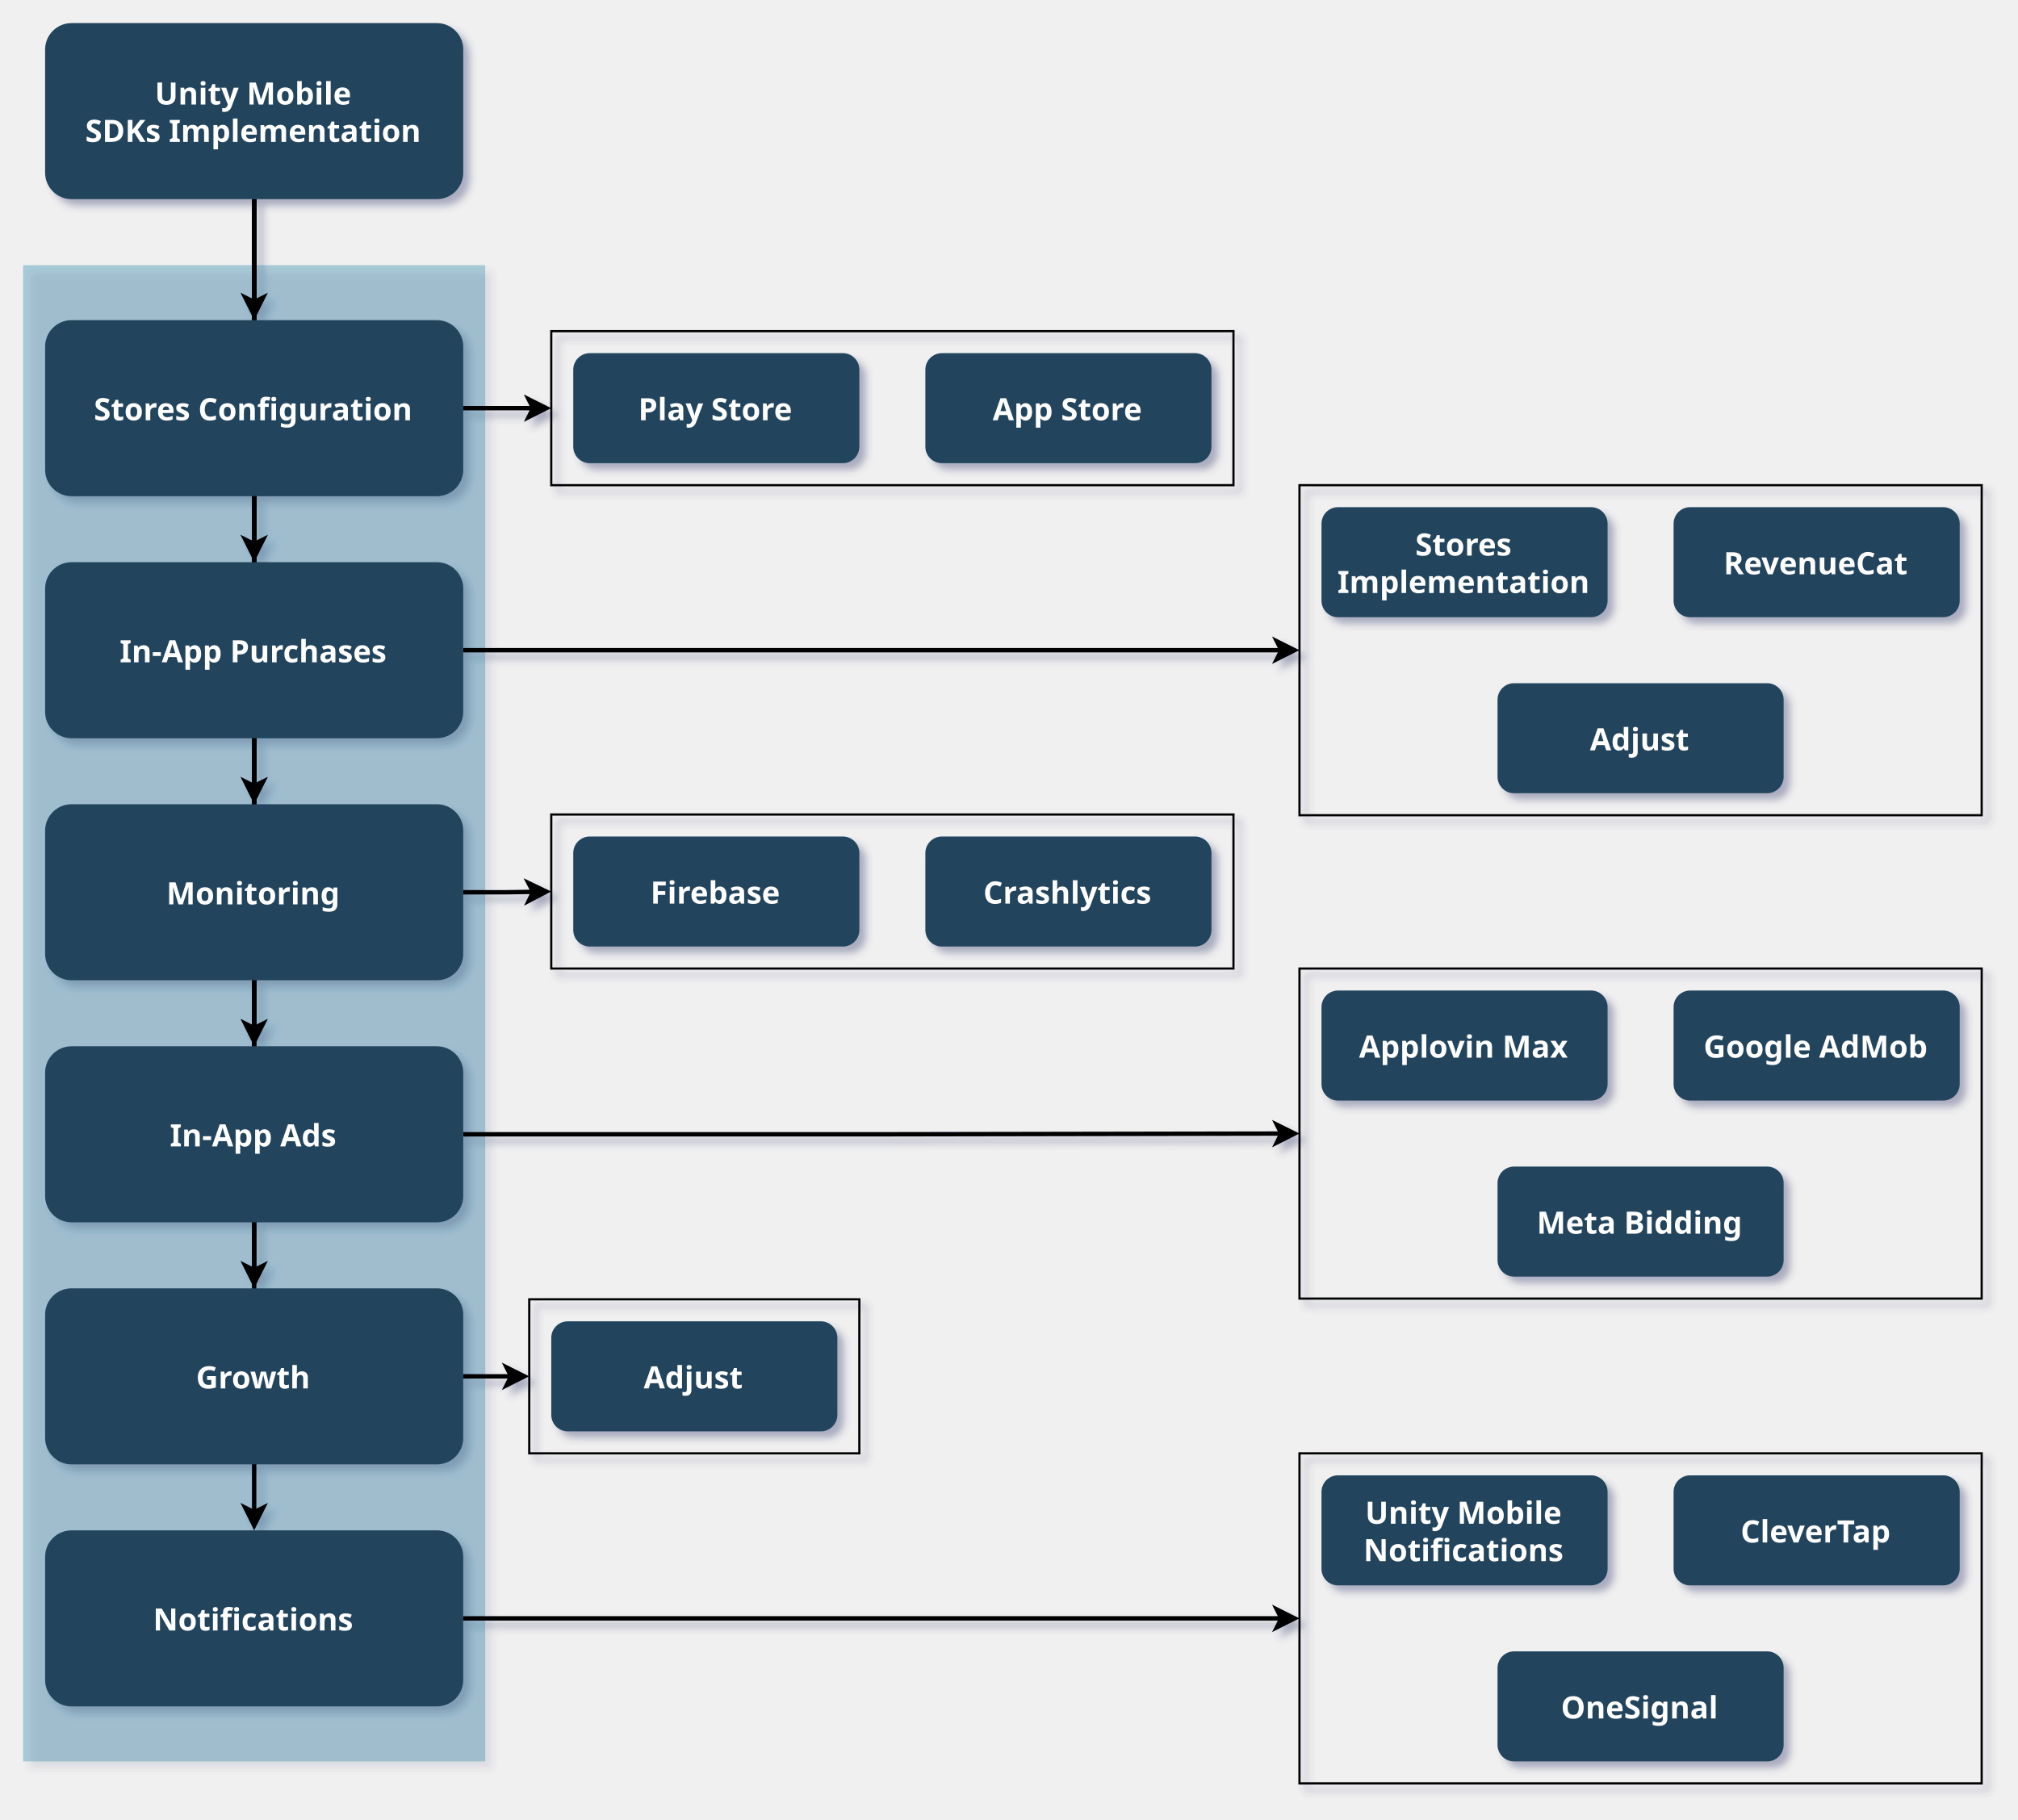
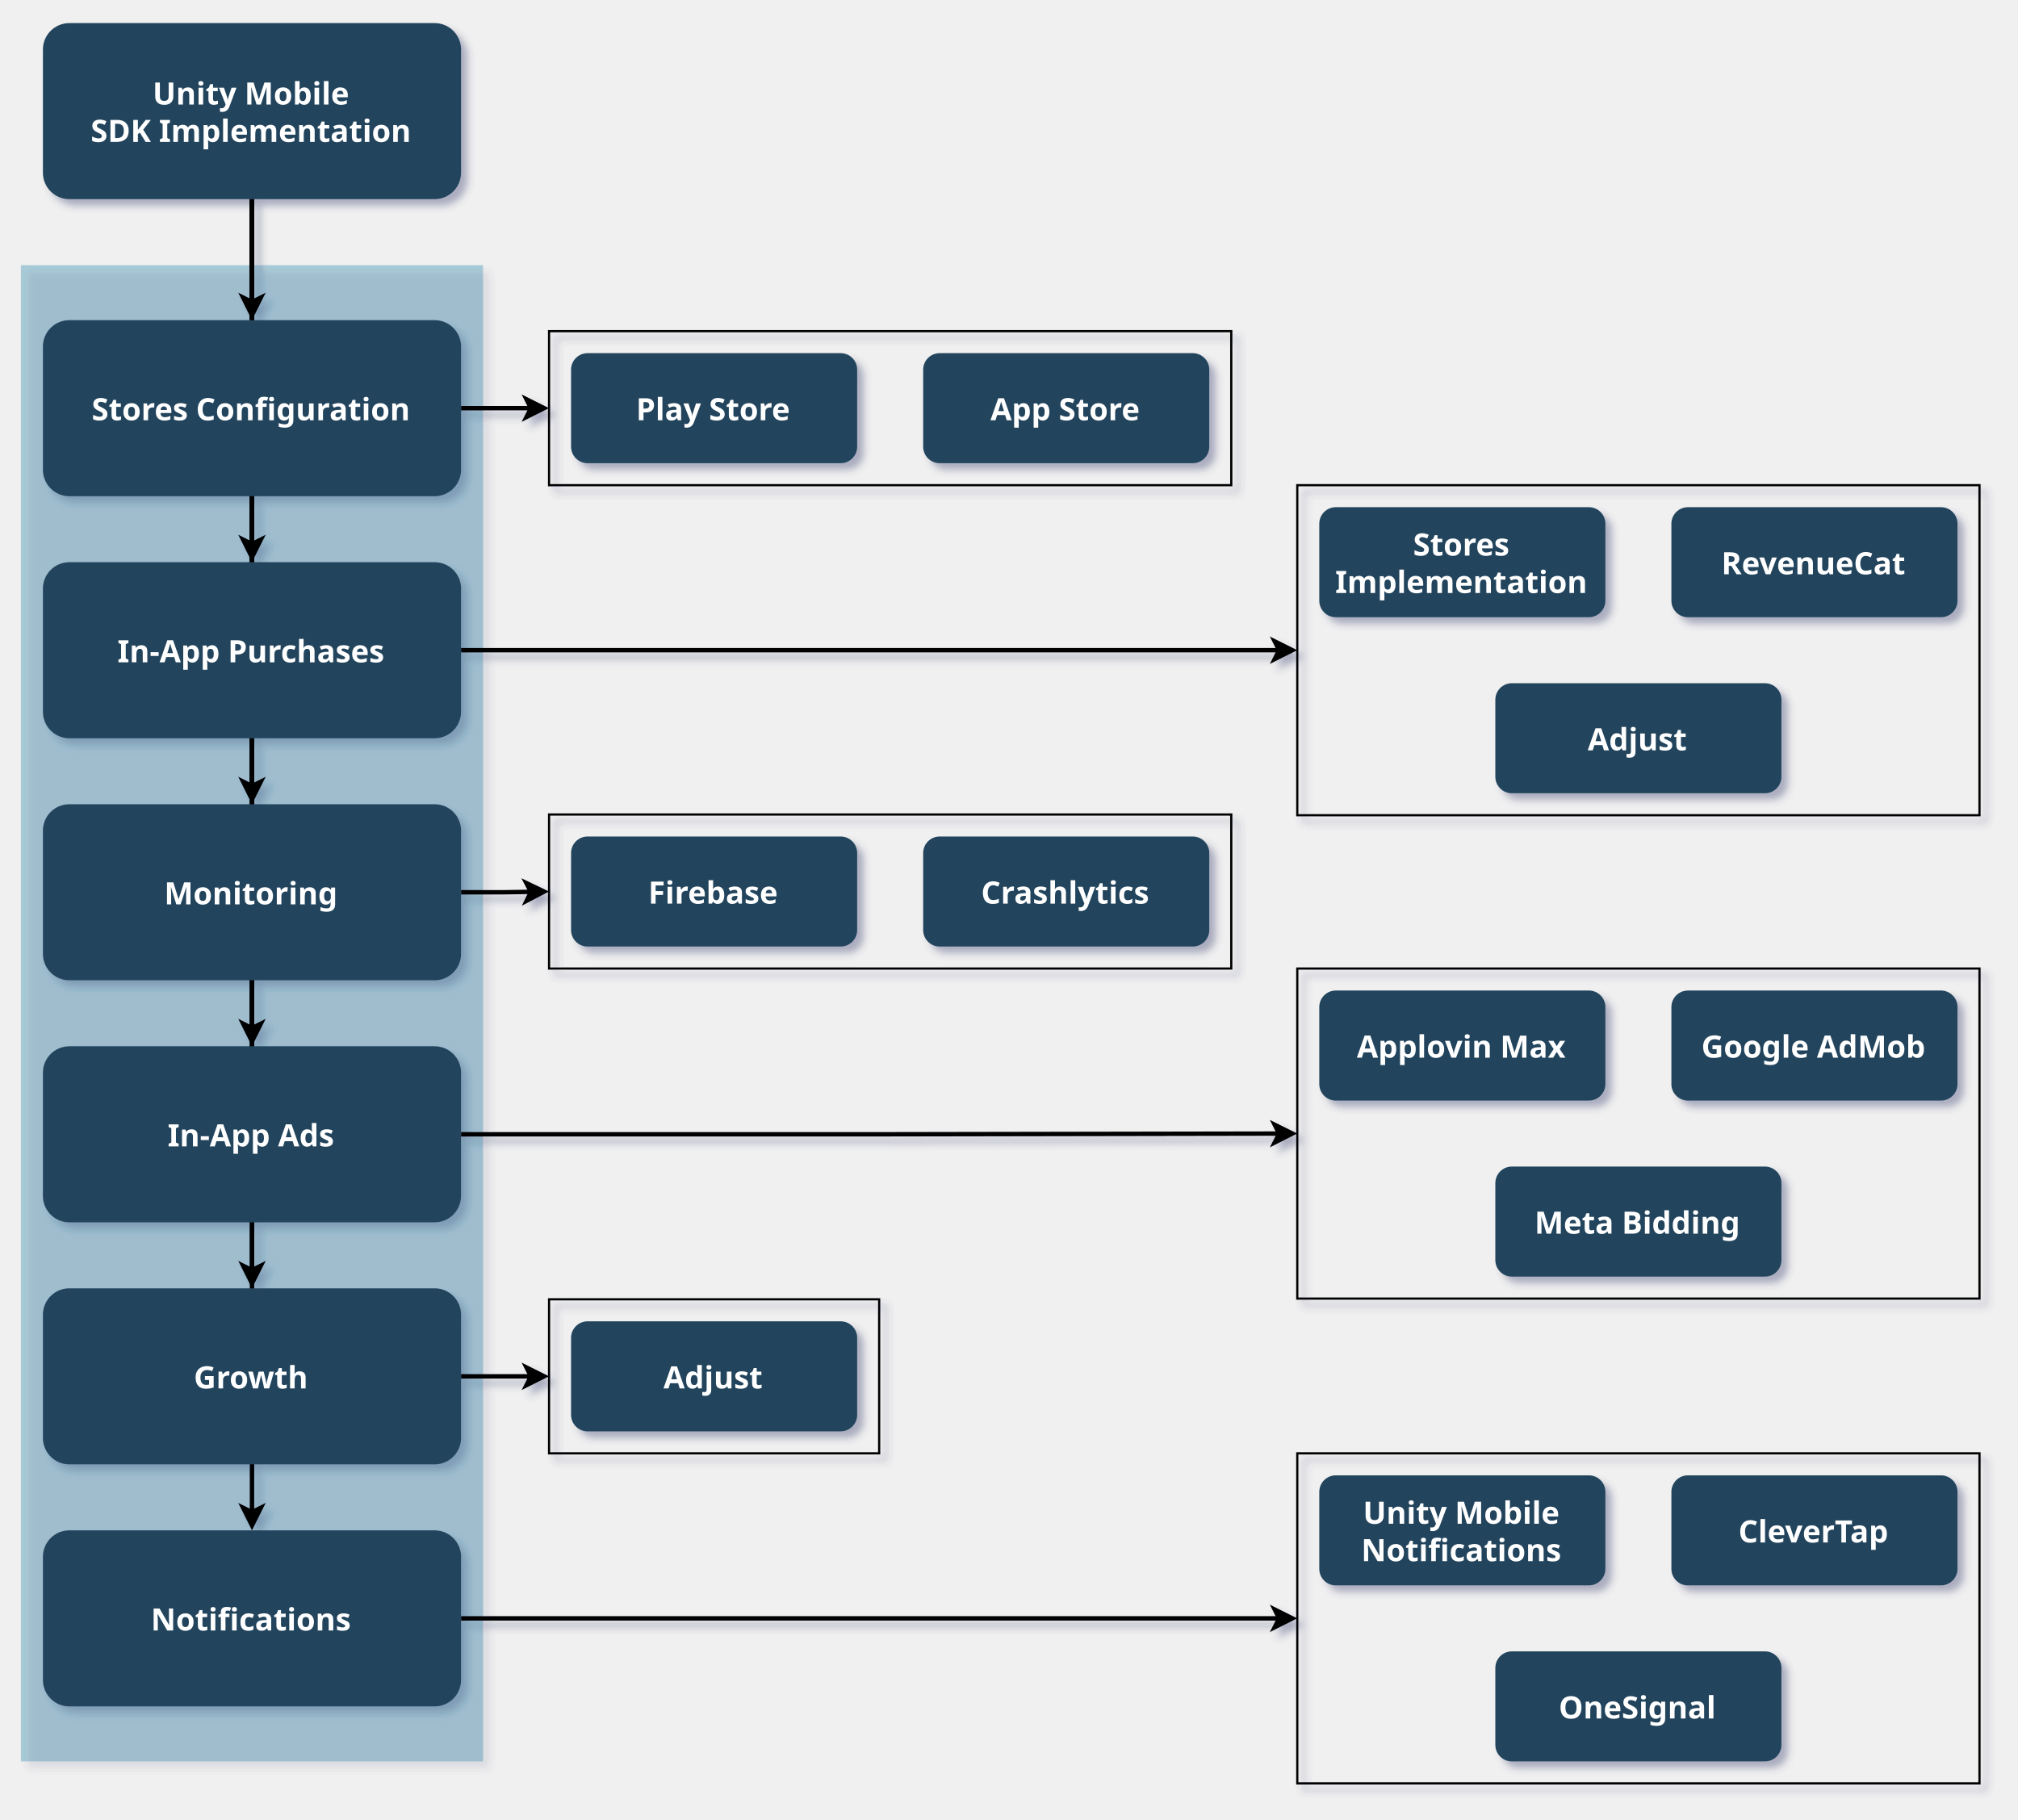
<svg xmlns="http://www.w3.org/2000/svg" style="background: transparent; background-color: transparent; color-scheme: light;" version="1.1" width="917" height="827" viewBox="-0.5 -0.5 917 827">
  <defs>
    <filter id="drawio-drop-shadow">
      <feGaussianBlur in="SourceAlpha" stdDeviation="1.7" result="blur" />
      <feOffset in="blur" dx="3" dy="3" result="offsetBlur" />
      <feFlood flood-color="#3D4574" flood-opacity="0.4" result="offsetColor" />
      <feComposite in="offsetColor" in2="offsetBlur" operator="in" result="offsetBlur" />
      <feBlend in="SourceGraphic" in2="offsetBlur" />
    </filter>
  </defs>
  <g filter="url(#drawio-drop-shadow)">
    <g data-cell-id="0">
      <g data-cell-id="1">
        <g data-cell-id="lmC7X57VvSAlAXA_pGJ7-260">
          <g>
-             <rect x="240" y="590" width="150" height="70" fill="none" stroke="#000000" pointer-events="all" style="stroke: rgb(0, 0, 0);" />
+             <rect x="249" y="590" width="150" height="70" fill="none" stroke="#000000" pointer-events="all" style="stroke: rgb(0, 0, 0);" />
          </g>
        </g>
        <g data-cell-id="lmC7X57VvSAlAXA_pGJ7-261">
          <g>
-             <rect x="250" y="369.67" width="310" height="70" fill="none" stroke="#000000" pointer-events="all" style="stroke: rgb(0, 0, 0);" />
+             <rect x="249" y="369.67" width="310" height="70" fill="none" stroke="#000000" pointer-events="all" style="stroke: rgb(0, 0, 0);" />
          </g>
        </g>
        <g data-cell-id="lmC7X57VvSAlAXA_pGJ7-258">
          <g>
-             <rect x="250" y="150" width="310" height="70" fill="none" stroke="#000000" pointer-events="all" style="stroke: rgb(0, 0, 0);" />
+             <rect x="249" y="150" width="310" height="70" fill="none" stroke="#000000" pointer-events="all" style="stroke: rgb(0, 0, 0);" />
          </g>
        </g>
        <g data-cell-id="lmC7X57VvSAlAXA_pGJ7-192" />
        <g data-cell-id="122" />
        <g data-cell-id="18v67-e1KkuVl6Ax8oSF-177" />
        <g data-cell-id="18v67-e1KkuVl6Ax8oSF-178" />
        <g data-cell-id="18v67-e1KkuVl6Ax8oSF-179" />
        <g data-cell-id="18v67-e1KkuVl6Ax8oSF-180" />
        <g data-cell-id="18v67-e1KkuVl6Ax8oSF-181" />
        <g data-cell-id="18v67-e1KkuVl6Ax8oSF-182" />
        <g data-cell-id="2" />
        <g data-cell-id="18v67-e1KkuVl6Ax8oSF-162" />
        <g data-cell-id="18v67-e1KkuVl6Ax8oSF-163" />
        <g data-cell-id="18v67-e1KkuVl6Ax8oSF-165" />
        <g data-cell-id="18v67-e1KkuVl6Ax8oSF-166" />
        <g data-cell-id="4" />
        <g data-cell-id="18v67-e1KkuVl6Ax8oSF-160" />
        <g data-cell-id="18v67-e1KkuVl6Ax8oSF-161" />
        <g data-cell-id="10" />
        <g data-cell-id="18v67-e1KkuVl6Ax8oSF-141" />
        <g data-cell-id="18v67-e1KkuVl6Ax8oSF-142" />
        <g data-cell-id="18v67-e1KkuVl6Ax8oSF-143" />
        <g data-cell-id="12" />
        <g data-cell-id="18v67-e1KkuVl6Ax8oSF-131" />
        <g data-cell-id="18v67-e1KkuVl6Ax8oSF-132" />
        <g data-cell-id="18v67-e1KkuVl6Ax8oSF-133" />
        <g data-cell-id="18v67-e1KkuVl6Ax8oSF-137" />
        <g data-cell-id="13" />
        <g data-cell-id="18v67-e1KkuVl6Ax8oSF-127" />
        <g data-cell-id="18v67-e1KkuVl6Ax8oSF-128" />
        <g data-cell-id="18v67-e1KkuVl6Ax8oSF-129" />
        <g data-cell-id="18v67-e1KkuVl6Ax8oSF-136" />
        <g data-cell-id="18v67-e1KkuVl6Ax8oSF-138" />
        <g data-cell-id="18v67-e1KkuVl6Ax8oSF-139" />
        <g data-cell-id="18v67-e1KkuVl6Ax8oSF-140" />
        <g data-cell-id="18v67-e1KkuVl6Ax8oSF-144" />
        <g data-cell-id="18v67-e1KkuVl6Ax8oSF-145" />
        <g data-cell-id="18v67-e1KkuVl6Ax8oSF-146" />
        <g data-cell-id="18v67-e1KkuVl6Ax8oSF-147" />
        <g data-cell-id="18v67-e1KkuVl6Ax8oSF-148" />
        <g data-cell-id="18v67-e1KkuVl6Ax8oSF-149" />
        <g data-cell-id="18v67-e1KkuVl6Ax8oSF-167" />
        <g data-cell-id="18v67-e1KkuVl6Ax8oSF-168" />
        <g data-cell-id="18v67-e1KkuVl6Ax8oSF-150" />
        <g data-cell-id="18v67-e1KkuVl6Ax8oSF-151" />
        <g data-cell-id="18v67-e1KkuVl6Ax8oSF-152" />
        <g data-cell-id="18v67-e1KkuVl6Ax8oSF-169" />
        <g data-cell-id="18v67-e1KkuVl6Ax8oSF-170" />
        <g data-cell-id="18v67-e1KkuVl6Ax8oSF-171" />
        <g data-cell-id="18v67-e1KkuVl6Ax8oSF-172" />
        <g data-cell-id="18v67-e1KkuVl6Ax8oSF-174" />
        <g data-cell-id="18v67-e1KkuVl6Ax8oSF-176" />
        <g data-cell-id="18v67-e1KkuVl6Ax8oSF-153" />
        <g data-cell-id="18v67-e1KkuVl6Ax8oSF-154" />
        <g data-cell-id="18v67-e1KkuVl6Ax8oSF-155" />
        <g data-cell-id="18v67-e1KkuVl6Ax8oSF-156" />
        <g data-cell-id="18v67-e1KkuVl6Ax8oSF-157" />
        <g data-cell-id="18v67-e1KkuVl6Ax8oSF-158" />
        <g data-cell-id="18v67-e1KkuVl6Ax8oSF-159" />
        <g data-cell-id="18v67-e1KkuVl6Ax8oSF-239" />
        <g data-cell-id="18v67-e1KkuVl6Ax8oSF-240" />
        <g data-cell-id="18v67-e1KkuVl6Ax8oSF-241" />
        <g data-cell-id="18v67-e1KkuVl6Ax8oSF-242" />
        <g data-cell-id="18v67-e1KkuVl6Ax8oSF-243" />
        <g data-cell-id="18v67-e1KkuVl6Ax8oSF-244" />
        <g data-cell-id="18v67-e1KkuVl6Ax8oSF-245" />
        <g data-cell-id="18v67-e1KkuVl6Ax8oSF-246" />
        <g data-cell-id="18v67-e1KkuVl6Ax8oSF-247" />
        <g data-cell-id="18v67-e1KkuVl6Ax8oSF-248" />
        <g data-cell-id="18v67-e1KkuVl6Ax8oSF-251" />
        <g data-cell-id="18v67-e1KkuVl6Ax8oSF-252" />
        <g data-cell-id="18v67-e1KkuVl6Ax8oSF-253" />
        <g data-cell-id="18v67-e1KkuVl6Ax8oSF-296" />
        <g data-cell-id="18v67-e1KkuVl6Ax8oSF-254" />
        <g data-cell-id="18v67-e1KkuVl6Ax8oSF-255" />
        <g data-cell-id="18v67-e1KkuVl6Ax8oSF-256" />
        <g data-cell-id="18v67-e1KkuVl6Ax8oSF-257" />
        <g data-cell-id="18v67-e1KkuVl6Ax8oSF-258" />
        <g data-cell-id="18v67-e1KkuVl6Ax8oSF-259" />
        <g data-cell-id="18v67-e1KkuVl6Ax8oSF-262" />
        <g data-cell-id="18v67-e1KkuVl6Ax8oSF-263" />
        <g data-cell-id="18v67-e1KkuVl6Ax8oSF-264" />
        <g data-cell-id="18v67-e1KkuVl6Ax8oSF-267" />
        <g data-cell-id="18v67-e1KkuVl6Ax8oSF-268" />
        <g data-cell-id="18v67-e1KkuVl6Ax8oSF-269" />
        <g data-cell-id="18v67-e1KkuVl6Ax8oSF-270" />
        <g data-cell-id="18v67-e1KkuVl6Ax8oSF-271" />
        <g data-cell-id="18v67-e1KkuVl6Ax8oSF-272" />
        <g data-cell-id="18v67-e1KkuVl6Ax8oSF-273" />
        <g data-cell-id="18v67-e1KkuVl6Ax8oSF-274" />
        <g data-cell-id="18v67-e1KkuVl6Ax8oSF-277" />
        <g data-cell-id="18v67-e1KkuVl6Ax8oSF-278" />
        <g data-cell-id="LRqScKyzTqHDea3txuw3-123" />
        <g data-cell-id="18v67-e1KkuVl6Ax8oSF-279" />
        <g data-cell-id="18v67-e1KkuVl6Ax8oSF-280" />
        <g data-cell-id="18v67-e1KkuVl6Ax8oSF-281" />
        <g data-cell-id="18v67-e1KkuVl6Ax8oSF-282" />
        <g data-cell-id="18v67-e1KkuVl6Ax8oSF-288" />
        <g data-cell-id="18v67-e1KkuVl6Ax8oSF-289" />
        <g data-cell-id="18v67-e1KkuVl6Ax8oSF-295" />
        <g data-cell-id="LRqScKyzTqHDea3txuw3-122" />
        <g data-cell-id="lmC7X57VvSAlAXA_pGJ7-122" />
        <g data-cell-id="lmC7X57VvSAlAXA_pGJ7-210" />
        <g data-cell-id="lmC7X57VvSAlAXA_pGJ7-211" />
        <g data-cell-id="lmC7X57VvSAlAXA_pGJ7-212" />
        <g data-cell-id="lmC7X57VvSAlAXA_pGJ7-213" />
        <g data-cell-id="lmC7X57VvSAlAXA_pGJ7-214" />
        <g data-cell-id="lmC7X57VvSAlAXA_pGJ7-215" />
        <g data-cell-id="lmC7X57VvSAlAXA_pGJ7-129" />
        <g data-cell-id="lmC7X57VvSAlAXA_pGJ7-205" />
        <g data-cell-id="lmC7X57VvSAlAXA_pGJ7-134" />
        <g data-cell-id="lmC7X57VvSAlAXA_pGJ7-194" />
        <g data-cell-id="lmC7X57VvSAlAXA_pGJ7-137" />
        <g data-cell-id="lmC7X57VvSAlAXA_pGJ7-184" />
        <g data-cell-id="lmC7X57VvSAlAXA_pGJ7-141" />
        <g data-cell-id="lmC7X57VvSAlAXA_pGJ7-145" />
        <g data-cell-id="lmC7X57VvSAlAXA_pGJ7-146" />
        <g data-cell-id="lmC7X57VvSAlAXA_pGJ7-147" />
        <g data-cell-id="lmC7X57VvSAlAXA_pGJ7-148" />
        <g data-cell-id="lmC7X57VvSAlAXA_pGJ7-149" />
        <g data-cell-id="lmC7X57VvSAlAXA_pGJ7-150" />
        <g data-cell-id="lmC7X57VvSAlAXA_pGJ7-151" />
        <g data-cell-id="lmC7X57VvSAlAXA_pGJ7-152" />
        <g data-cell-id="lmC7X57VvSAlAXA_pGJ7-154" />
        <g data-cell-id="lmC7X57VvSAlAXA_pGJ7-155" />
        <g data-cell-id="lmC7X57VvSAlAXA_pGJ7-156" />
        <g data-cell-id="lmC7X57VvSAlAXA_pGJ7-157" />
        <g data-cell-id="lmC7X57VvSAlAXA_pGJ7-158" />
        <g data-cell-id="lmC7X57VvSAlAXA_pGJ7-159" />
        <g data-cell-id="lmC7X57VvSAlAXA_pGJ7-199" />
        <g data-cell-id="lmC7X57VvSAlAXA_pGJ7-162" />
        <g data-cell-id="lmC7X57VvSAlAXA_pGJ7-163" />
        <g data-cell-id="lmC7X57VvSAlAXA_pGJ7-164" />
        <g data-cell-id="lmC7X57VvSAlAXA_pGJ7-171" />
        <g data-cell-id="lmC7X57VvSAlAXA_pGJ7-172" />
        <g data-cell-id="lmC7X57VvSAlAXA_pGJ7-173" />
        <g data-cell-id="lmC7X57VvSAlAXA_pGJ7-174" />
        <g data-cell-id="lmC7X57VvSAlAXA_pGJ7-175" />
        <g data-cell-id="lmC7X57VvSAlAXA_pGJ7-176" />
        <g data-cell-id="lmC7X57VvSAlAXA_pGJ7-177" />
        <g data-cell-id="lmC7X57VvSAlAXA_pGJ7-153" />
        <g data-cell-id="lmC7X57VvSAlAXA_pGJ7-191" />
        <g data-cell-id="lmC7X57VvSAlAXA_pGJ7-193" />
        <g data-cell-id="lmC7X57VvSAlAXA_pGJ7-198" />
        <g data-cell-id="lmC7X57VvSAlAXA_pGJ7-200" />
        <g data-cell-id="lmC7X57VvSAlAXA_pGJ7-208" />
        <g data-cell-id="lmC7X57VvSAlAXA_pGJ7-209" />
        <g data-cell-id="lmC7X57VvSAlAXA_pGJ7-217">
          <g>
-             <rect x="590" y="220" width="310" height="150" fill="none" stroke="#000000" pointer-events="all" style="stroke: rgb(0, 0, 0);" />
+             <rect x="589" y="220" width="310" height="150" fill="none" stroke="#000000" pointer-events="all" style="stroke: rgb(0, 0, 0);" />
          </g>
        </g>
        <g data-cell-id="lmC7X57VvSAlAXA_pGJ7-218">
          <g>
-             <rect x="10" y="120" width="210" height="680" fill-opacity="0.3" fill="#10739e" stroke="none" pointer-events="all" style="fill: rgb(16, 115, 158);" />
+             <rect x="9" y="120" width="210" height="680" fill-opacity="0.3" fill="#10739e" stroke="none" pointer-events="all" style="fill: rgb(16, 115, 158);" />
          </g>
        </g>
        <g data-cell-id="lmC7X57VvSAlAXA_pGJ7-219">
          <g>
-             <path d="M 115 90 L 115 136.76" fill="none" stroke="#000000" stroke-width="2" stroke-miterlimit="10" pointer-events="stroke" style="stroke: rgb(0, 0, 0);" />
-             <path d="M 115 142.76 L 111 134.76 L 115 136.76 L 119 134.76 Z" fill="#000000" stroke="#000000" stroke-width="2" stroke-miterlimit="10" pointer-events="all" style="fill: rgb(0, 0, 0); stroke: rgb(0, 0, 0);" />
+             <path d="M 114 90 L 114 136.76" fill="none" stroke="#000000" stroke-width="2" stroke-miterlimit="10" pointer-events="stroke" style="stroke: rgb(0, 0, 0);" />
+             <path d="M 114 142.76 L 110 134.76 L 114 136.76 L 118 134.76 Z" fill="#000000" stroke="#000000" stroke-width="2" stroke-miterlimit="10" pointer-events="all" style="fill: rgb(0, 0, 0); stroke: rgb(0, 0, 0);" />
          </g>
        </g>
        <g data-cell-id="lmC7X57VvSAlAXA_pGJ7-220">
          <g>
-             <path d="M 115 90 L 115 246.76" fill="none" stroke="#000000" stroke-width="2" stroke-miterlimit="10" pointer-events="stroke" style="stroke: rgb(0, 0, 0);" />
-             <path d="M 115 252.76 L 111 244.76 L 115 246.76 L 119 244.76 Z" fill="#000000" stroke="#000000" stroke-width="2" stroke-miterlimit="10" pointer-events="all" style="fill: rgb(0, 0, 0); stroke: rgb(0, 0, 0);" />
+             <path d="M 114 90 L 114 246.76" fill="none" stroke="#000000" stroke-width="2" stroke-miterlimit="10" pointer-events="stroke" style="stroke: rgb(0, 0, 0);" />
+             <path d="M 114 252.76 L 110 244.76 L 114 246.76 L 118 244.76 Z" fill="#000000" stroke="#000000" stroke-width="2" stroke-miterlimit="10" pointer-events="all" style="fill: rgb(0, 0, 0); stroke: rgb(0, 0, 0);" />
          </g>
        </g>
        <g data-cell-id="lmC7X57VvSAlAXA_pGJ7-221">
          <g>
-             <path d="M 115 90 L 115 466.76" fill="none" stroke="#000000" stroke-width="2" stroke-miterlimit="10" pointer-events="stroke" style="stroke: rgb(0, 0, 0);" />
-             <path d="M 115 472.76 L 111 464.76 L 115 466.76 L 119 464.76 Z" fill="#000000" stroke="#000000" stroke-width="2" stroke-miterlimit="10" pointer-events="all" style="fill: rgb(0, 0, 0); stroke: rgb(0, 0, 0);" />
+             <path d="M 114 90 L 114 466.76" fill="none" stroke="#000000" stroke-width="2" stroke-miterlimit="10" pointer-events="stroke" style="stroke: rgb(0, 0, 0);" />
+             <path d="M 114 472.76 L 110 464.76 L 114 466.76 L 118 464.76 Z" fill="#000000" stroke="#000000" stroke-width="2" stroke-miterlimit="10" pointer-events="all" style="fill: rgb(0, 0, 0); stroke: rgb(0, 0, 0);" />
          </g>
        </g>
        <g data-cell-id="lmC7X57VvSAlAXA_pGJ7-222">
          <g>
-             <path d="M 115 90 L 115 576.76" fill="none" stroke="#000000" stroke-width="2" stroke-miterlimit="10" pointer-events="stroke" style="stroke: rgb(0, 0, 0);" />
-             <path d="M 115 582.76 L 111 574.76 L 115 576.76 L 119 574.76 Z" fill="#000000" stroke="#000000" stroke-width="2" stroke-miterlimit="10" pointer-events="all" style="fill: rgb(0, 0, 0); stroke: rgb(0, 0, 0);" />
+             <path d="M 114 90 L 114 576.76" fill="none" stroke="#000000" stroke-width="2" stroke-miterlimit="10" pointer-events="stroke" style="stroke: rgb(0, 0, 0);" />
+             <path d="M 114 582.76 L 110 574.76 L 114 576.76 L 118 574.76 Z" fill="#000000" stroke="#000000" stroke-width="2" stroke-miterlimit="10" pointer-events="all" style="fill: rgb(0, 0, 0); stroke: rgb(0, 0, 0);" />
          </g>
        </g>
        <g data-cell-id="lmC7X57VvSAlAXA_pGJ7-223">
          <g>
-             <path d="M 115 90 L 115 356.76" fill="none" stroke="#000000" stroke-width="2" stroke-miterlimit="10" pointer-events="stroke" style="stroke: rgb(0, 0, 0);" />
-             <path d="M 115 362.76 L 111 354.76 L 115 356.76 L 119 354.76 Z" fill="#000000" stroke="#000000" stroke-width="2" stroke-miterlimit="10" pointer-events="all" style="fill: rgb(0, 0, 0); stroke: rgb(0, 0, 0);" />
+             <path d="M 114 90 L 114 356.76" fill="none" stroke="#000000" stroke-width="2" stroke-miterlimit="10" pointer-events="stroke" style="stroke: rgb(0, 0, 0);" />
+             <path d="M 114 362.76 L 110 354.76 L 114 356.76 L 118 354.76 Z" fill="#000000" stroke="#000000" stroke-width="2" stroke-miterlimit="10" pointer-events="all" style="fill: rgb(0, 0, 0); stroke: rgb(0, 0, 0);" />
          </g>
        </g>
        <g data-cell-id="lmC7X57VvSAlAXA_pGJ7-224">
          <g>
-             <path d="M 115 90 L 115 686.76" fill="none" stroke="#000000" stroke-width="2" stroke-miterlimit="10" pointer-events="stroke" style="stroke: rgb(0, 0, 0);" />
-             <path d="M 115 692.76 L 111 684.76 L 115 686.76 L 119 684.76 Z" fill="#000000" stroke="#000000" stroke-width="2" stroke-miterlimit="10" pointer-events="all" style="fill: rgb(0, 0, 0); stroke: rgb(0, 0, 0);" />
+             <path d="M 114 90 L 114 686.76" fill="none" stroke="#000000" stroke-width="2" stroke-miterlimit="10" pointer-events="stroke" style="stroke: rgb(0, 0, 0);" />
+             <path d="M 114 692.76 L 110 684.76 L 114 686.76 L 118 684.76 Z" fill="#000000" stroke="#000000" stroke-width="2" stroke-miterlimit="10" pointer-events="all" style="fill: rgb(0, 0, 0); stroke: rgb(0, 0, 0);" />
          </g>
        </g>
        <g data-cell-id="lmC7X57VvSAlAXA_pGJ7-225">
          <g>
-             <rect x="20" y="10" width="190" height="80" rx="12" ry="12" fill="#23445d" stroke="none" pointer-events="all" style="fill: rgb(35, 68, 93);" />
-           </g>
-           <g>
-             <g fill="#FFFFFF" font-family="&quot;Tahoma&quot;" font-weight="bold" text-anchor="middle" font-size="14px" style="fill: rgb(255, 255, 255);">
-               <text x="114.5" y="47">Unity Mobile</text>
-               <text x="114.5" y="64">SDKs Implementation</text>
+             <rect x="19" y="10" width="190" height="80" rx="12" ry="12" fill="#23445d" stroke="none" pointer-events="all" style="fill: rgb(35, 68, 93);" />
+           </g>
+           <g>
+             <g fill="#FFFFFF" font-family="&quot;Tahoma&quot;" font-weight="bold" text-anchor="middle" font-size="14px" style="fill: rgb(255, 255, 255);">
+               <text x="113.5" y="47">Unity Mobile</text>
+               <text x="113.5" y="64">SDK Implementation</text>
            </g>
          </g>
        </g>
        <g data-cell-id="lmC7X57VvSAlAXA_pGJ7-226">
          <g>
-             <path d="M 210 405 L 230 405 L 241.77 404.81" fill="none" stroke="#000000" stroke-width="2" stroke-miterlimit="10" pointer-events="stroke" style="stroke: rgb(0, 0, 0);" />
-             <path d="M 247.76 404.71 L 239.83 408.84 L 241.77 404.81 L 239.7 400.84 Z" fill="#000000" stroke="#000000" stroke-width="2" stroke-miterlimit="10" pointer-events="all" style="fill: rgb(0, 0, 0); stroke: rgb(0, 0, 0);" />
+             <path d="M 209 405 L 229 405 L 240.77 404.81" fill="none" stroke="#000000" stroke-width="2" stroke-miterlimit="10" pointer-events="stroke" style="stroke: rgb(0, 0, 0);" />
+             <path d="M 246.76 404.71 L 238.83 408.84 L 240.77 404.81 L 238.7 400.84 Z" fill="#000000" stroke="#000000" stroke-width="2" stroke-miterlimit="10" pointer-events="all" style="fill: rgb(0, 0, 0); stroke: rgb(0, 0, 0);" />
          </g>
        </g>
        <g data-cell-id="lmC7X57VvSAlAXA_pGJ7-227">
          <g>
-             <rect x="20" y="365" width="190" height="80" rx="12" ry="12" fill="#23445d" stroke="none" pointer-events="all" style="fill: rgb(35, 68, 93);" />
-           </g>
-           <g>
-             <g fill="#FFFFFF" font-family="&quot;Tahoma&quot;" font-weight="bold" text-anchor="middle" font-size="14px" style="fill: rgb(255, 255, 255);">
-               <text x="114.5" y="410.5">Monitoring</text>
+             <rect x="19" y="365" width="190" height="80" rx="12" ry="12" fill="#23445d" stroke="none" pointer-events="all" style="fill: rgb(35, 68, 93);" />
+           </g>
+           <g>
+             <g fill="#FFFFFF" font-family="&quot;Tahoma&quot;" font-weight="bold" text-anchor="middle" font-size="14px" style="fill: rgb(255, 255, 255);">
+               <text x="113.5" y="410.5">Monitoring</text>
            </g>
          </g>
        </g>
        <g data-cell-id="lmC7X57VvSAlAXA_pGJ7-273">
          <g>
-             <path d="M 210 515 L 400 515 L 581.76 514.68" fill="none" stroke="#000000" stroke-width="2" stroke-miterlimit="10" pointer-events="stroke" style="stroke: rgb(0, 0, 0);" />
-             <path d="M 587.76 514.67 L 579.77 518.69 L 581.76 514.68 L 579.76 510.69 Z" fill="#000000" stroke="#000000" stroke-width="2" stroke-miterlimit="10" pointer-events="all" style="fill: rgb(0, 0, 0); stroke: rgb(0, 0, 0);" />
+             <path d="M 209 515 L 399 515 L 580.76 514.68" fill="none" stroke="#000000" stroke-width="2" stroke-miterlimit="10" pointer-events="stroke" style="stroke: rgb(0, 0, 0);" />
+             <path d="M 586.76 514.67 L 578.77 518.69 L 580.76 514.68 L 578.76 510.69 Z" fill="#000000" stroke="#000000" stroke-width="2" stroke-miterlimit="10" pointer-events="all" style="fill: rgb(0, 0, 0); stroke: rgb(0, 0, 0);" />
          </g>
        </g>
        <g data-cell-id="lmC7X57VvSAlAXA_pGJ7-229">
          <g>
-             <rect x="20" y="475" width="190" height="80" rx="12" ry="12" fill="#23445d" stroke="none" pointer-events="all" style="fill: rgb(35, 68, 93);" />
-           </g>
-           <g>
-             <g fill="#FFFFFF" font-family="&quot;Tahoma&quot;" font-weight="bold" text-anchor="middle" font-size="14px" style="fill: rgb(255, 255, 255);">
-               <text x="114.5" y="520.5">In-App Ads</text>
+             <rect x="19" y="475" width="190" height="80" rx="12" ry="12" fill="#23445d" stroke="none" pointer-events="all" style="fill: rgb(35, 68, 93);" />
+           </g>
+           <g>
+             <g fill="#FFFFFF" font-family="&quot;Tahoma&quot;" font-weight="bold" text-anchor="middle" font-size="14px" style="fill: rgb(255, 255, 255);">
+               <text x="113.5" y="520.5">In-App Ads</text>
            </g>
          </g>
        </g>
        <g data-cell-id="lmC7X57VvSAlAXA_pGJ7-230">
          <g>
-             <path d="M 210 295 L 581.76 295" fill="none" stroke="#000000" stroke-width="2" stroke-miterlimit="10" pointer-events="stroke" style="stroke: rgb(0, 0, 0);" />
-             <path d="M 587.76 295 L 579.76 299 L 581.76 295 L 579.76 291 Z" fill="#000000" stroke="#000000" stroke-width="2" stroke-miterlimit="10" pointer-events="all" style="fill: rgb(0, 0, 0); stroke: rgb(0, 0, 0);" />
+             <path d="M 209 295 L 580.76 295" fill="none" stroke="#000000" stroke-width="2" stroke-miterlimit="10" pointer-events="stroke" style="stroke: rgb(0, 0, 0);" />
+             <path d="M 586.76 295 L 578.76 299 L 580.76 295 L 578.76 291 Z" fill="#000000" stroke="#000000" stroke-width="2" stroke-miterlimit="10" pointer-events="all" style="fill: rgb(0, 0, 0); stroke: rgb(0, 0, 0);" />
          </g>
        </g>
        <g data-cell-id="lmC7X57VvSAlAXA_pGJ7-231">
          <g>
-             <rect x="20" y="255" width="190" height="80" rx="12" ry="12" fill="#23445d" stroke="none" pointer-events="all" style="fill: rgb(35, 68, 93);" />
-           </g>
-           <g>
-             <g fill="#FFFFFF" font-family="&quot;Tahoma&quot;" font-weight="bold" text-anchor="middle" font-size="14px" style="fill: rgb(255, 255, 255);">
-               <text x="114.5" y="300.5">In-App Purchases</text>
+             <rect x="19" y="255" width="190" height="80" rx="12" ry="12" fill="#23445d" stroke="none" pointer-events="all" style="fill: rgb(35, 68, 93);" />
+           </g>
+           <g>
+             <g fill="#FFFFFF" font-family="&quot;Tahoma&quot;" font-weight="bold" text-anchor="middle" font-size="14px" style="fill: rgb(255, 255, 255);">
+               <text x="113.5" y="300.5">In-App Purchases</text>
            </g>
          </g>
        </g>
        <g data-cell-id="lmC7X57VvSAlAXA_pGJ7-232">
          <g>
-             <path d="M 210 185 L 241.76 185" fill="none" stroke="#000000" stroke-width="2" stroke-miterlimit="10" pointer-events="stroke" style="stroke: rgb(0, 0, 0);" />
-             <path d="M 247.76 185 L 239.76 189 L 241.76 185 L 239.76 181 Z" fill="#000000" stroke="#000000" stroke-width="2" stroke-miterlimit="10" pointer-events="all" style="fill: rgb(0, 0, 0); stroke: rgb(0, 0, 0);" />
+             <path d="M 209 185 L 240.76 185" fill="none" stroke="#000000" stroke-width="2" stroke-miterlimit="10" pointer-events="stroke" style="stroke: rgb(0, 0, 0);" />
+             <path d="M 246.76 185 L 238.76 189 L 240.76 185 L 238.76 181 Z" fill="#000000" stroke="#000000" stroke-width="2" stroke-miterlimit="10" pointer-events="all" style="fill: rgb(0, 0, 0); stroke: rgb(0, 0, 0);" />
          </g>
        </g>
        <g data-cell-id="lmC7X57VvSAlAXA_pGJ7-233">
          <g>
-             <rect x="20" y="145" width="190" height="80" rx="12" ry="12" fill="#23445d" stroke="none" pointer-events="all" style="fill: rgb(35, 68, 93);" />
-           </g>
-           <g>
-             <g fill="#FFFFFF" font-family="&quot;Tahoma&quot;" font-weight="bold" text-anchor="middle" font-size="14px" style="fill: rgb(255, 255, 255);">
-               <text x="114.5" y="190.5">Stores Configuration</text>
+             <rect x="19" y="145" width="190" height="80" rx="12" ry="12" fill="#23445d" stroke="none" pointer-events="all" style="fill: rgb(35, 68, 93);" />
+           </g>
+           <g>
+             <g fill="#FFFFFF" font-family="&quot;Tahoma&quot;" font-weight="bold" text-anchor="middle" font-size="14px" style="fill: rgb(255, 255, 255);">
+               <text x="113.5" y="190.5">Stores Configuration</text>
            </g>
          </g>
        </g>
        <g data-cell-id="lmC7X57VvSAlAXA_pGJ7-235">
          <g>
-             <rect x="420" y="160" width="130" height="50" rx="7.5" ry="7.5" fill="#23445d" stroke="none" pointer-events="all" style="fill: rgb(35, 68, 93);" />
-           </g>
-           <g>
-             <g fill="#FFFFFF" font-family="&quot;Tahoma&quot;" font-weight="bold" text-anchor="middle" font-size="14px" style="fill: rgb(255, 255, 255);">
-               <text x="484.5" y="190.5">App Store</text>
+             <rect x="419" y="160" width="130" height="50" rx="7.5" ry="7.5" fill="#23445d" stroke="none" pointer-events="all" style="fill: rgb(35, 68, 93);" />
+           </g>
+           <g>
+             <g fill="#FFFFFF" font-family="&quot;Tahoma&quot;" font-weight="bold" text-anchor="middle" font-size="14px" style="fill: rgb(255, 255, 255);">
+               <text x="483.5" y="190.5">App Store</text>
            </g>
          </g>
        </g>
        <g data-cell-id="lmC7X57VvSAlAXA_pGJ7-237">
          <g>
-             <rect x="260" y="160" width="130" height="50" rx="7.5" ry="7.5" fill="#23445d" stroke="none" pointer-events="all" style="fill: rgb(35, 68, 93);" />
-           </g>
-           <g>
-             <g fill="#FFFFFF" font-family="&quot;Tahoma&quot;" font-weight="bold" text-anchor="middle" font-size="14px" style="fill: rgb(255, 255, 255);">
-               <text x="324.5" y="190.5">Play Store</text>
+             <rect x="259" y="160" width="130" height="50" rx="7.5" ry="7.5" fill="#23445d" stroke="none" pointer-events="all" style="fill: rgb(35, 68, 93);" />
+           </g>
+           <g>
+             <g fill="#FFFFFF" font-family="&quot;Tahoma&quot;" font-weight="bold" text-anchor="middle" font-size="14px" style="fill: rgb(255, 255, 255);">
+               <text x="323.5" y="190.5">Play Store</text>
            </g>
          </g>
        </g>
        <g data-cell-id="lmC7X57VvSAlAXA_pGJ7-238">
          <g>
-             <rect x="760" y="230" width="130" height="50" rx="7.5" ry="7.5" fill="#23445d" stroke="none" pointer-events="all" style="fill: rgb(35, 68, 93);" />
-           </g>
-           <g>
-             <g fill="#FFFFFF" font-family="&quot;Tahoma&quot;" font-weight="bold" text-anchor="middle" font-size="14px" style="fill: rgb(255, 255, 255);">
-               <text x="824.5" y="260.5">RevenueCat</text>
+             <rect x="759" y="230" width="130" height="50" rx="7.5" ry="7.5" fill="#23445d" stroke="none" pointer-events="all" style="fill: rgb(35, 68, 93);" />
+           </g>
+           <g>
+             <g fill="#FFFFFF" font-family="&quot;Tahoma&quot;" font-weight="bold" text-anchor="middle" font-size="14px" style="fill: rgb(255, 255, 255);">
+               <text x="823.5" y="260.5">RevenueCat</text>
            </g>
          </g>
        </g>
        <g data-cell-id="lmC7X57VvSAlAXA_pGJ7-239">
          <g>
-             <rect x="600" y="230" width="130" height="50" rx="7.5" ry="7.5" fill="#23445d" stroke="none" pointer-events="all" style="fill: rgb(35, 68, 93);" />
-           </g>
-           <g>
-             <g fill="#FFFFFF" font-family="&quot;Tahoma&quot;" font-weight="bold" text-anchor="middle" font-size="14px" style="fill: rgb(255, 255, 255);">
-               <text x="664.5" y="252">Stores</text>
-               <text x="664.5" y="269">Implementation</text>
+             <rect x="599" y="230" width="130" height="50" rx="7.5" ry="7.5" fill="#23445d" stroke="none" pointer-events="all" style="fill: rgb(35, 68, 93);" />
+           </g>
+           <g>
+             <g fill="#FFFFFF" font-family="&quot;Tahoma&quot;" font-weight="bold" text-anchor="middle" font-size="14px" style="fill: rgb(255, 255, 255);">
+               <text x="663.5" y="252">Stores</text>
+               <text x="663.5" y="269">Implementation</text>
            </g>
          </g>
        </g>
        <g data-cell-id="lmC7X57VvSAlAXA_pGJ7-242">
          <g>
-             <rect x="420" y="379.67" width="130" height="50" rx="7.5" ry="7.5" fill="#23445d" stroke="none" pointer-events="all" style="fill: rgb(35, 68, 93);" />
-           </g>
-           <g>
-             <g fill="#FFFFFF" font-family="&quot;Tahoma&quot;" font-weight="bold" text-anchor="middle" font-size="14px" style="fill: rgb(255, 255, 255);">
-               <text x="484.5" y="410.17">Crashlytics</text>
+             <rect x="419" y="379.67" width="130" height="50" rx="7.5" ry="7.5" fill="#23445d" stroke="none" pointer-events="all" style="fill: rgb(35, 68, 93);" />
+           </g>
+           <g>
+             <g fill="#FFFFFF" font-family="&quot;Tahoma&quot;" font-weight="bold" text-anchor="middle" font-size="14px" style="fill: rgb(255, 255, 255);">
+               <text x="483.5" y="410.17">Crashlytics</text>
            </g>
          </g>
        </g>
        <g data-cell-id="lmC7X57VvSAlAXA_pGJ7-243">
          <g>
-             <rect x="260" y="379.67" width="130" height="50" rx="7.5" ry="7.5" fill="#23445d" stroke="none" pointer-events="all" style="fill: rgb(35, 68, 93);" />
-           </g>
-           <g>
-             <g fill="#FFFFFF" font-family="&quot;Tahoma&quot;" font-weight="bold" text-anchor="middle" font-size="14px" style="fill: rgb(255, 255, 255);">
-               <text x="324.5" y="410.17">Firebase</text>
+             <rect x="259" y="379.67" width="130" height="50" rx="7.5" ry="7.5" fill="#23445d" stroke="none" pointer-events="all" style="fill: rgb(35, 68, 93);" />
+           </g>
+           <g>
+             <g fill="#FFFFFF" font-family="&quot;Tahoma&quot;" font-weight="bold" text-anchor="middle" font-size="14px" style="fill: rgb(255, 255, 255);">
+               <text x="323.5" y="410.17">Firebase</text>
            </g>
          </g>
        </g>
        <g data-cell-id="lmC7X57VvSAlAXA_pGJ7-246">
          <g>
-             <path d="M 210 625 L 230 625 L 220 625 L 231.76 625" fill="none" stroke="#000000" stroke-width="2" stroke-miterlimit="10" pointer-events="stroke" style="stroke: rgb(0, 0, 0);" />
-             <path d="M 237.76 625 L 229.76 629 L 231.76 625 L 229.76 621 Z" fill="#000000" stroke="#000000" stroke-width="2" stroke-miterlimit="10" pointer-events="all" style="fill: rgb(0, 0, 0); stroke: rgb(0, 0, 0);" />
+             <path d="M 209 625 L 240.76 625" fill="none" stroke="#000000" stroke-width="2" stroke-miterlimit="10" pointer-events="stroke" style="stroke: rgb(0, 0, 0);" />
+             <path d="M 246.76 625 L 238.76 629 L 240.76 625 L 238.76 621 Z" fill="#000000" stroke="#000000" stroke-width="2" stroke-miterlimit="10" pointer-events="all" style="fill: rgb(0, 0, 0); stroke: rgb(0, 0, 0);" />
          </g>
        </g>
        <g data-cell-id="lmC7X57VvSAlAXA_pGJ7-247">
          <g>
-             <rect x="20" y="585" width="190" height="80" rx="12" ry="12" fill="#23445d" stroke="none" pointer-events="all" style="fill: rgb(35, 68, 93);" />
-           </g>
-           <g>
-             <g fill="#FFFFFF" font-family="&quot;Tahoma&quot;" font-weight="bold" text-anchor="middle" font-size="14px" style="fill: rgb(255, 255, 255);">
-               <text x="114.5" y="630.5">Growth</text>
+             <rect x="19" y="585" width="190" height="80" rx="12" ry="12" fill="#23445d" stroke="none" pointer-events="all" style="fill: rgb(35, 68, 93);" />
+           </g>
+           <g>
+             <g fill="#FFFFFF" font-family="&quot;Tahoma&quot;" font-weight="bold" text-anchor="middle" font-size="14px" style="fill: rgb(255, 255, 255);">
+               <text x="113.5" y="630.5">Growth</text>
            </g>
          </g>
        </g>
        <g data-cell-id="lmC7X57VvSAlAXA_pGJ7-249">
          <g>
-             <rect x="250" y="600" width="130" height="50" rx="7.5" ry="7.5" fill="#23445d" stroke="none" pointer-events="all" style="fill: rgb(35, 68, 93);" />
-           </g>
-           <g>
-             <g fill="#FFFFFF" font-family="&quot;Tahoma&quot;" font-weight="bold" text-anchor="middle" font-size="14px" style="fill: rgb(255, 255, 255);">
-               <text x="314.5" y="630.5">Adjust</text>
+             <rect x="259" y="600" width="130" height="50" rx="7.5" ry="7.5" fill="#23445d" stroke="none" pointer-events="all" style="fill: rgb(35, 68, 93);" />
+           </g>
+           <g>
+             <g fill="#FFFFFF" font-family="&quot;Tahoma&quot;" font-weight="bold" text-anchor="middle" font-size="14px" style="fill: rgb(255, 255, 255);">
+               <text x="323.5" y="630.5">Adjust</text>
            </g>
          </g>
        </g>
        <g data-cell-id="lmC7X57VvSAlAXA_pGJ7-279">
          <g>
-             <path d="M 210 735 L 581.76 735" fill="none" stroke="#000000" stroke-width="2" stroke-miterlimit="10" pointer-events="stroke" style="stroke: rgb(0, 0, 0);" />
-             <path d="M 587.76 735 L 579.76 739 L 581.76 735 L 579.76 731 Z" fill="#000000" stroke="#000000" stroke-width="2" stroke-miterlimit="10" pointer-events="all" style="fill: rgb(0, 0, 0); stroke: rgb(0, 0, 0);" />
+             <path d="M 209 735 L 580.76 735" fill="none" stroke="#000000" stroke-width="2" stroke-miterlimit="10" pointer-events="stroke" style="stroke: rgb(0, 0, 0);" />
+             <path d="M 586.76 735 L 578.76 739 L 580.76 735 L 578.76 731 Z" fill="#000000" stroke="#000000" stroke-width="2" stroke-miterlimit="10" pointer-events="all" style="fill: rgb(0, 0, 0); stroke: rgb(0, 0, 0);" />
          </g>
        </g>
        <g data-cell-id="lmC7X57VvSAlAXA_pGJ7-250">
          <g>
-             <rect x="20" y="695" width="190" height="80" rx="12" ry="12" fill="#23445d" stroke="none" pointer-events="all" style="fill: rgb(35, 68, 93);" />
-           </g>
-           <g>
-             <g fill="#FFFFFF" font-family="&quot;Tahoma&quot;" font-weight="bold" text-anchor="middle" font-size="14px" style="fill: rgb(255, 255, 255);">
-               <text x="114.5" y="740.5">Notifications</text>
+             <rect x="19" y="695" width="190" height="80" rx="12" ry="12" fill="#23445d" stroke="none" pointer-events="all" style="fill: rgb(35, 68, 93);" />
+           </g>
+           <g>
+             <g fill="#FFFFFF" font-family="&quot;Tahoma&quot;" font-weight="bold" text-anchor="middle" font-size="14px" style="fill: rgb(255, 255, 255);">
+               <text x="113.5" y="740.5">Notifications</text>
            </g>
          </g>
        </g>
        <g data-cell-id="lmC7X57VvSAlAXA_pGJ7-257">
          <g>
-             <rect x="680" y="310" width="130" height="50" rx="7.5" ry="7.5" fill="#23445d" stroke="none" pointer-events="all" style="fill: rgb(35, 68, 93);" />
-           </g>
-           <g>
-             <g fill="#FFFFFF" font-family="&quot;Tahoma&quot;" font-weight="bold" text-anchor="middle" font-size="14px" style="fill: rgb(255, 255, 255);">
-               <text x="744.5" y="340.5">Adjust</text>
+             <rect x="679" y="310" width="130" height="50" rx="7.5" ry="7.5" fill="#23445d" stroke="none" pointer-events="all" style="fill: rgb(35, 68, 93);" />
+           </g>
+           <g>
+             <g fill="#FFFFFF" font-family="&quot;Tahoma&quot;" font-weight="bold" text-anchor="middle" font-size="14px" style="fill: rgb(255, 255, 255);">
+               <text x="743.5" y="340.5">Adjust</text>
            </g>
          </g>
        </g>
        <g data-cell-id="lmC7X57VvSAlAXA_pGJ7-264">
          <g />
        </g>
        <g data-cell-id="lmC7X57VvSAlAXA_pGJ7-269">
          <g>
-             <rect x="590" y="439.67" width="310" height="150" fill="none" stroke="#000000" pointer-events="all" style="stroke: rgb(0, 0, 0);" />
+             <rect x="589" y="439.67" width="310" height="150" fill="none" stroke="#000000" pointer-events="all" style="stroke: rgb(0, 0, 0);" />
          </g>
        </g>
        <g data-cell-id="lmC7X57VvSAlAXA_pGJ7-270">
          <g>
-             <rect x="760" y="449.67" width="130" height="50" rx="7.5" ry="7.5" fill="#23445d" stroke="none" pointer-events="all" style="fill: rgb(35, 68, 93);" />
-           </g>
-           <g>
-             <g fill="#FFFFFF" font-family="&quot;Tahoma&quot;" font-weight="bold" text-anchor="middle" font-size="14px" style="fill: rgb(255, 255, 255);">
-               <text x="824.5" y="480.17">Google AdMob</text>
+             <rect x="759" y="449.67" width="130" height="50" rx="7.5" ry="7.5" fill="#23445d" stroke="none" pointer-events="all" style="fill: rgb(35, 68, 93);" />
+           </g>
+           <g>
+             <g fill="#FFFFFF" font-family="&quot;Tahoma&quot;" font-weight="bold" text-anchor="middle" font-size="14px" style="fill: rgb(255, 255, 255);">
+               <text x="823.5" y="480.17">Google AdMob</text>
            </g>
          </g>
        </g>
        <g data-cell-id="lmC7X57VvSAlAXA_pGJ7-271">
          <g>
-             <rect x="600" y="449.67" width="130" height="50" rx="7.5" ry="7.5" fill="#23445d" stroke="none" pointer-events="all" style="fill: rgb(35, 68, 93);" />
-           </g>
-           <g>
-             <g fill="#FFFFFF" font-family="&quot;Tahoma&quot;" font-weight="bold" text-anchor="middle" font-size="14px" style="fill: rgb(255, 255, 255);">
-               <text x="664.5" y="480.17">Applovin Max</text>
+             <rect x="599" y="449.67" width="130" height="50" rx="7.5" ry="7.5" fill="#23445d" stroke="none" pointer-events="all" style="fill: rgb(35, 68, 93);" />
+           </g>
+           <g>
+             <g fill="#FFFFFF" font-family="&quot;Tahoma&quot;" font-weight="bold" text-anchor="middle" font-size="14px" style="fill: rgb(255, 255, 255);">
+               <text x="663.5" y="480.17">Applovin Max</text>
            </g>
          </g>
        </g>
        <g data-cell-id="lmC7X57VvSAlAXA_pGJ7-272">
          <g>
-             <rect x="680" y="529.67" width="130" height="50" rx="7.5" ry="7.5" fill="#23445d" stroke="none" pointer-events="all" style="fill: rgb(35, 68, 93);" />
-           </g>
-           <g>
-             <g fill="#FFFFFF" font-family="&quot;Tahoma&quot;" font-weight="bold" text-anchor="middle" font-size="14px" style="fill: rgb(255, 255, 255);">
-               <text x="744.5" y="560.17">Meta Bidding</text>
+             <rect x="679" y="529.67" width="130" height="50" rx="7.5" ry="7.5" fill="#23445d" stroke="none" pointer-events="all" style="fill: rgb(35, 68, 93);" />
+           </g>
+           <g>
+             <g fill="#FFFFFF" font-family="&quot;Tahoma&quot;" font-weight="bold" text-anchor="middle" font-size="14px" style="fill: rgb(255, 255, 255);">
+               <text x="743.5" y="560.17">Meta Bidding</text>
            </g>
          </g>
        </g>
        <g data-cell-id="lmC7X57VvSAlAXA_pGJ7-275">
          <g>
-             <rect x="590" y="660" width="310" height="150" fill="none" stroke="#000000" pointer-events="all" style="stroke: rgb(0, 0, 0);" />
+             <rect x="589" y="660" width="310" height="150" fill="none" stroke="#000000" pointer-events="all" style="stroke: rgb(0, 0, 0);" />
          </g>
        </g>
        <g data-cell-id="lmC7X57VvSAlAXA_pGJ7-276">
          <g>
-             <rect x="760" y="670" width="130" height="50" rx="7.5" ry="7.5" fill="#23445d" stroke="none" pointer-events="all" style="fill: rgb(35, 68, 93);" />
-           </g>
-           <g>
-             <g fill="#FFFFFF" font-family="&quot;Tahoma&quot;" font-weight="bold" text-anchor="middle" font-size="14px" style="fill: rgb(255, 255, 255);">
-               <text x="824.5" y="700.5">CleverTap</text>
+             <rect x="759" y="670" width="130" height="50" rx="7.5" ry="7.5" fill="#23445d" stroke="none" pointer-events="all" style="fill: rgb(35, 68, 93);" />
+           </g>
+           <g>
+             <g fill="#FFFFFF" font-family="&quot;Tahoma&quot;" font-weight="bold" text-anchor="middle" font-size="14px" style="fill: rgb(255, 255, 255);">
+               <text x="823.5" y="700.5">CleverTap</text>
            </g>
          </g>
        </g>
        <g data-cell-id="lmC7X57VvSAlAXA_pGJ7-277">
          <g>
-             <rect x="600" y="670" width="130" height="50" rx="7.5" ry="7.5" fill="#23445d" stroke="none" pointer-events="all" style="fill: rgb(35, 68, 93);" />
-           </g>
-           <g>
-             <g fill="#FFFFFF" font-family="&quot;Tahoma&quot;" font-weight="bold" text-anchor="middle" font-size="14px" style="fill: rgb(255, 255, 255);">
-               <text x="664.5" y="692">Unity Mobile</text>
-               <text x="664.5" y="709">Notifications</text>
+             <rect x="599" y="670" width="130" height="50" rx="7.5" ry="7.5" fill="#23445d" stroke="none" pointer-events="all" style="fill: rgb(35, 68, 93);" />
+           </g>
+           <g>
+             <g fill="#FFFFFF" font-family="&quot;Tahoma&quot;" font-weight="bold" text-anchor="middle" font-size="14px" style="fill: rgb(255, 255, 255);">
+               <text x="663.5" y="692">Unity Mobile</text>
+               <text x="663.5" y="709">Notifications</text>
            </g>
          </g>
        </g>
        <g data-cell-id="lmC7X57VvSAlAXA_pGJ7-278">
          <g>
-             <rect x="680" y="750" width="130" height="50" rx="7.5" ry="7.5" fill="#23445d" stroke="none" pointer-events="all" style="fill: rgb(35, 68, 93);" />
-           </g>
-           <g>
-             <g fill="#FFFFFF" font-family="&quot;Tahoma&quot;" font-weight="bold" text-anchor="middle" font-size="14px" style="fill: rgb(255, 255, 255);">
-               <text x="744.5" y="780.5">OneSignal</text>
+             <rect x="679" y="750" width="130" height="50" rx="7.5" ry="7.5" fill="#23445d" stroke="none" pointer-events="all" style="fill: rgb(35, 68, 93);" />
+           </g>
+           <g>
+             <g fill="#FFFFFF" font-family="&quot;Tahoma&quot;" font-weight="bold" text-anchor="middle" font-size="14px" style="fill: rgb(255, 255, 255);">
+               <text x="743.5" y="780.5">OneSignal</text>
            </g>
          </g>
        </g>
      </g>
    </g>
  </g>
</svg>
